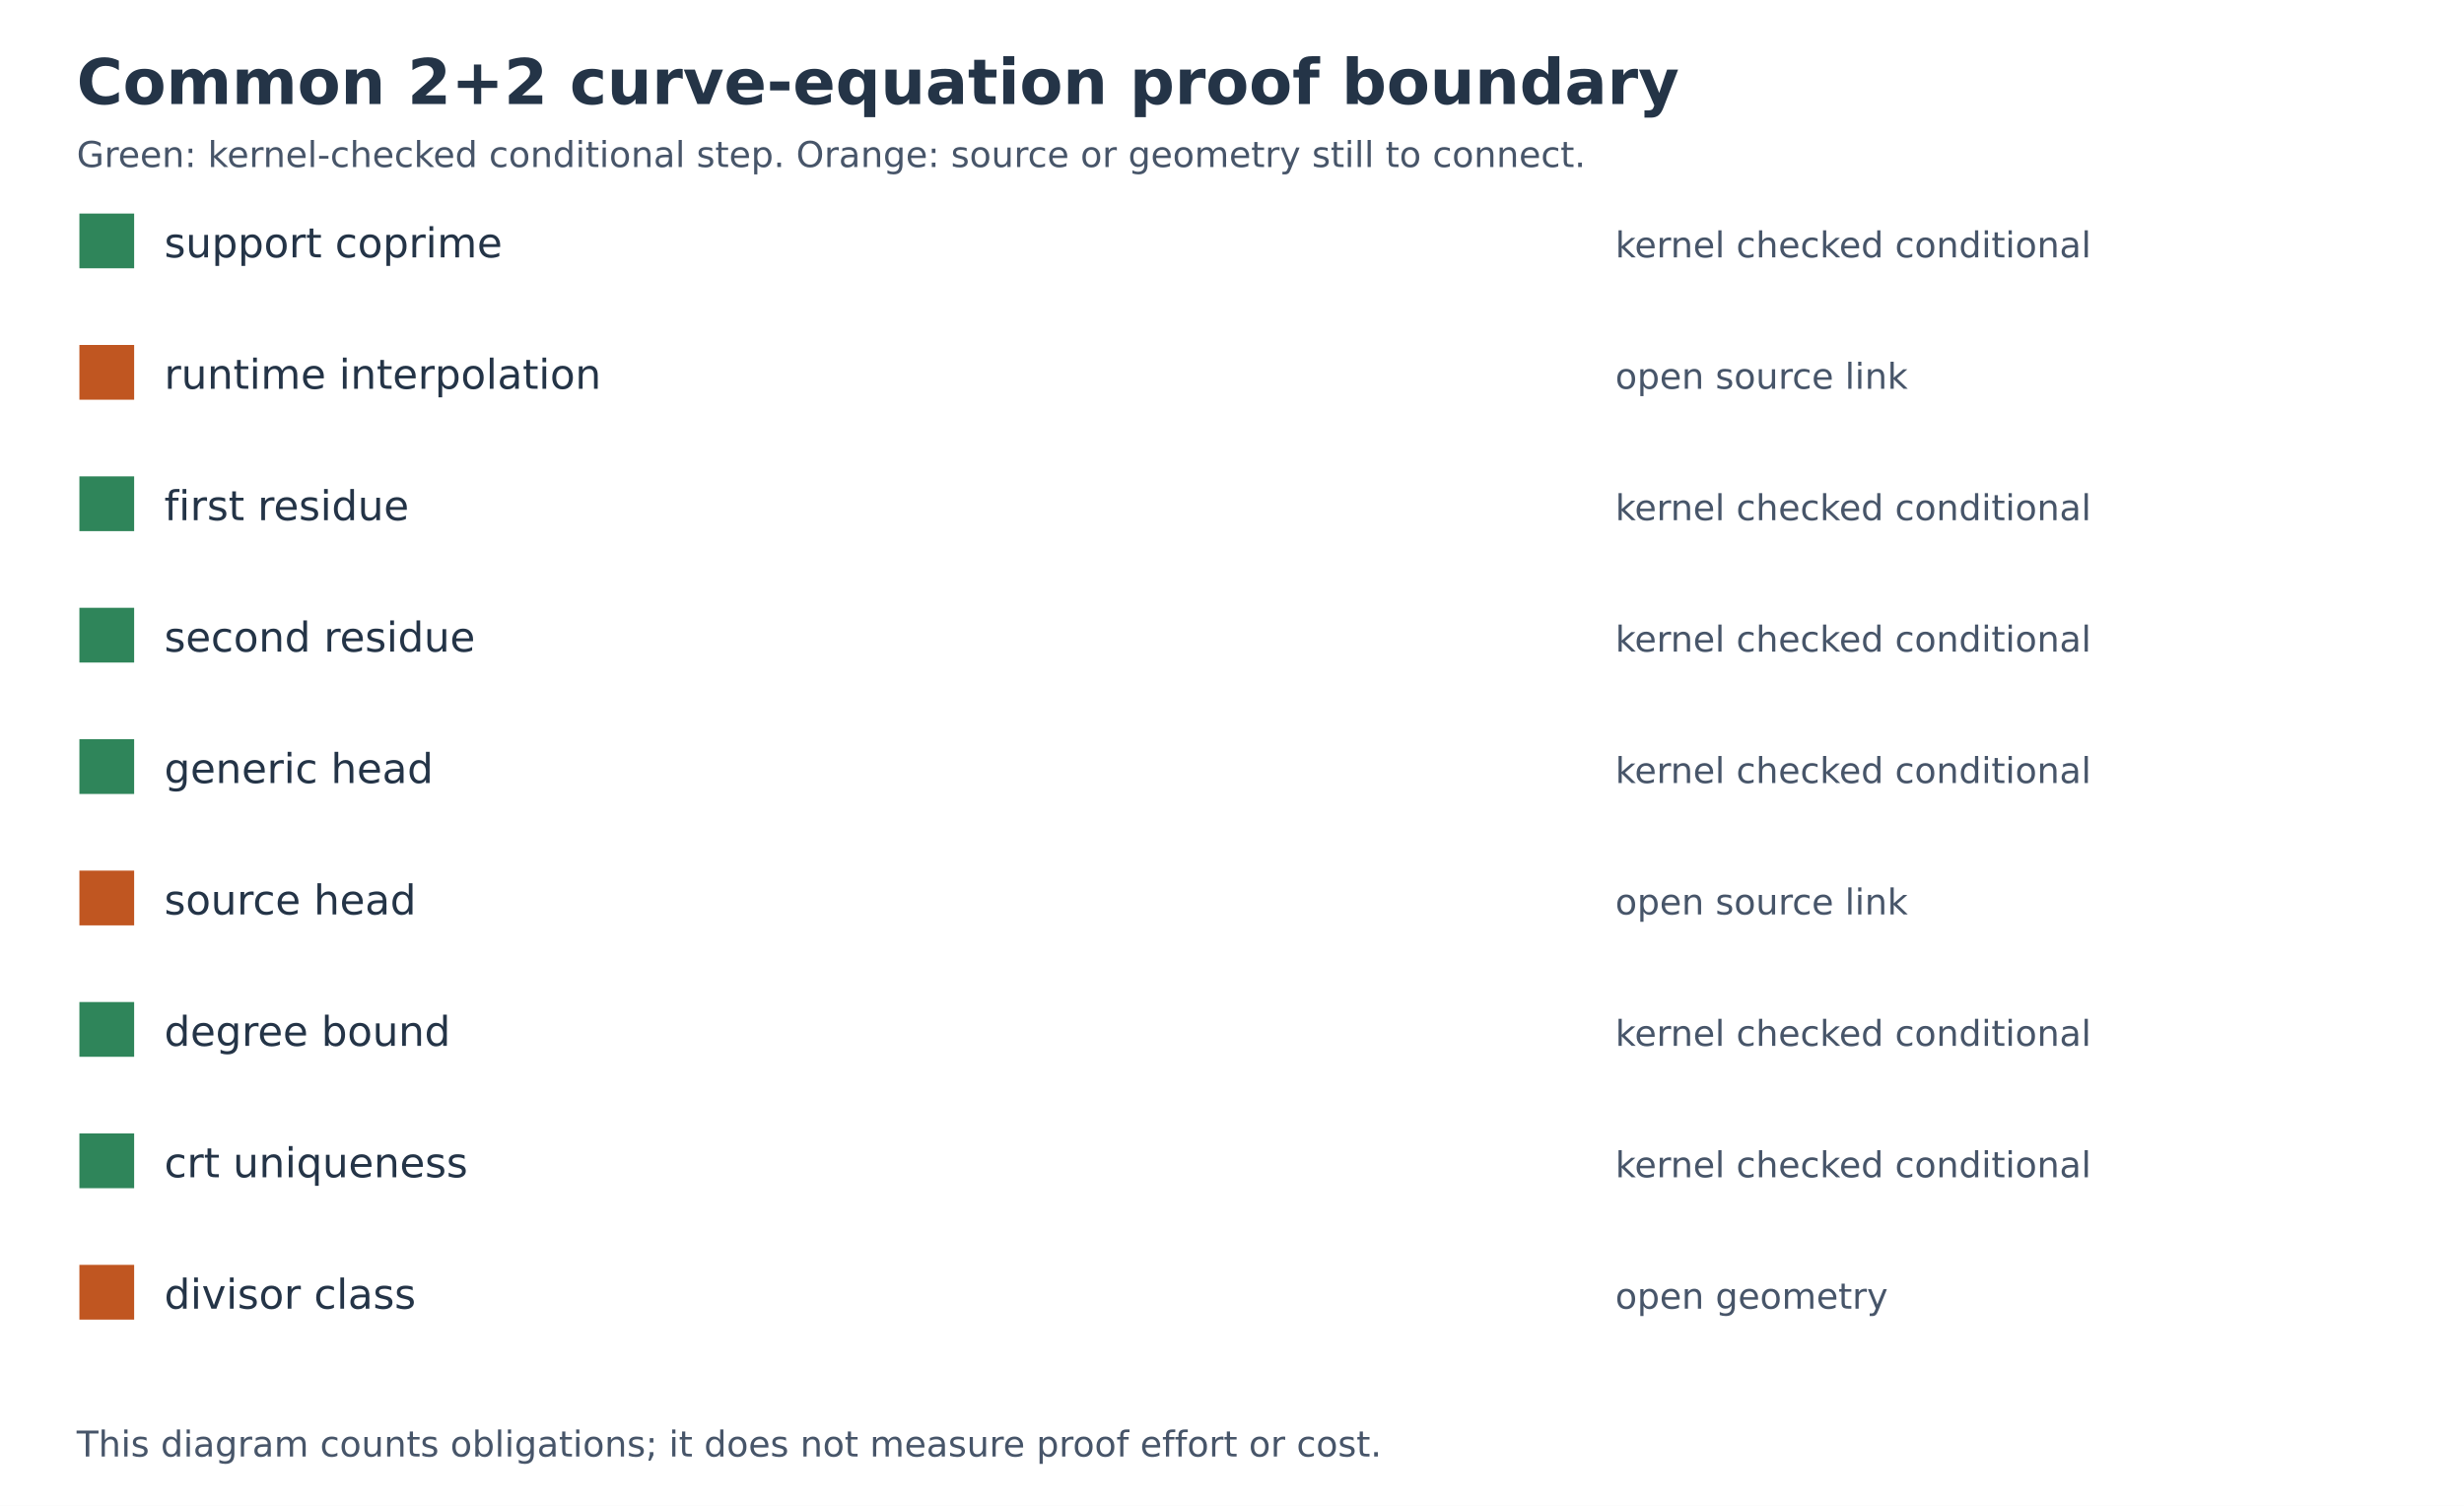
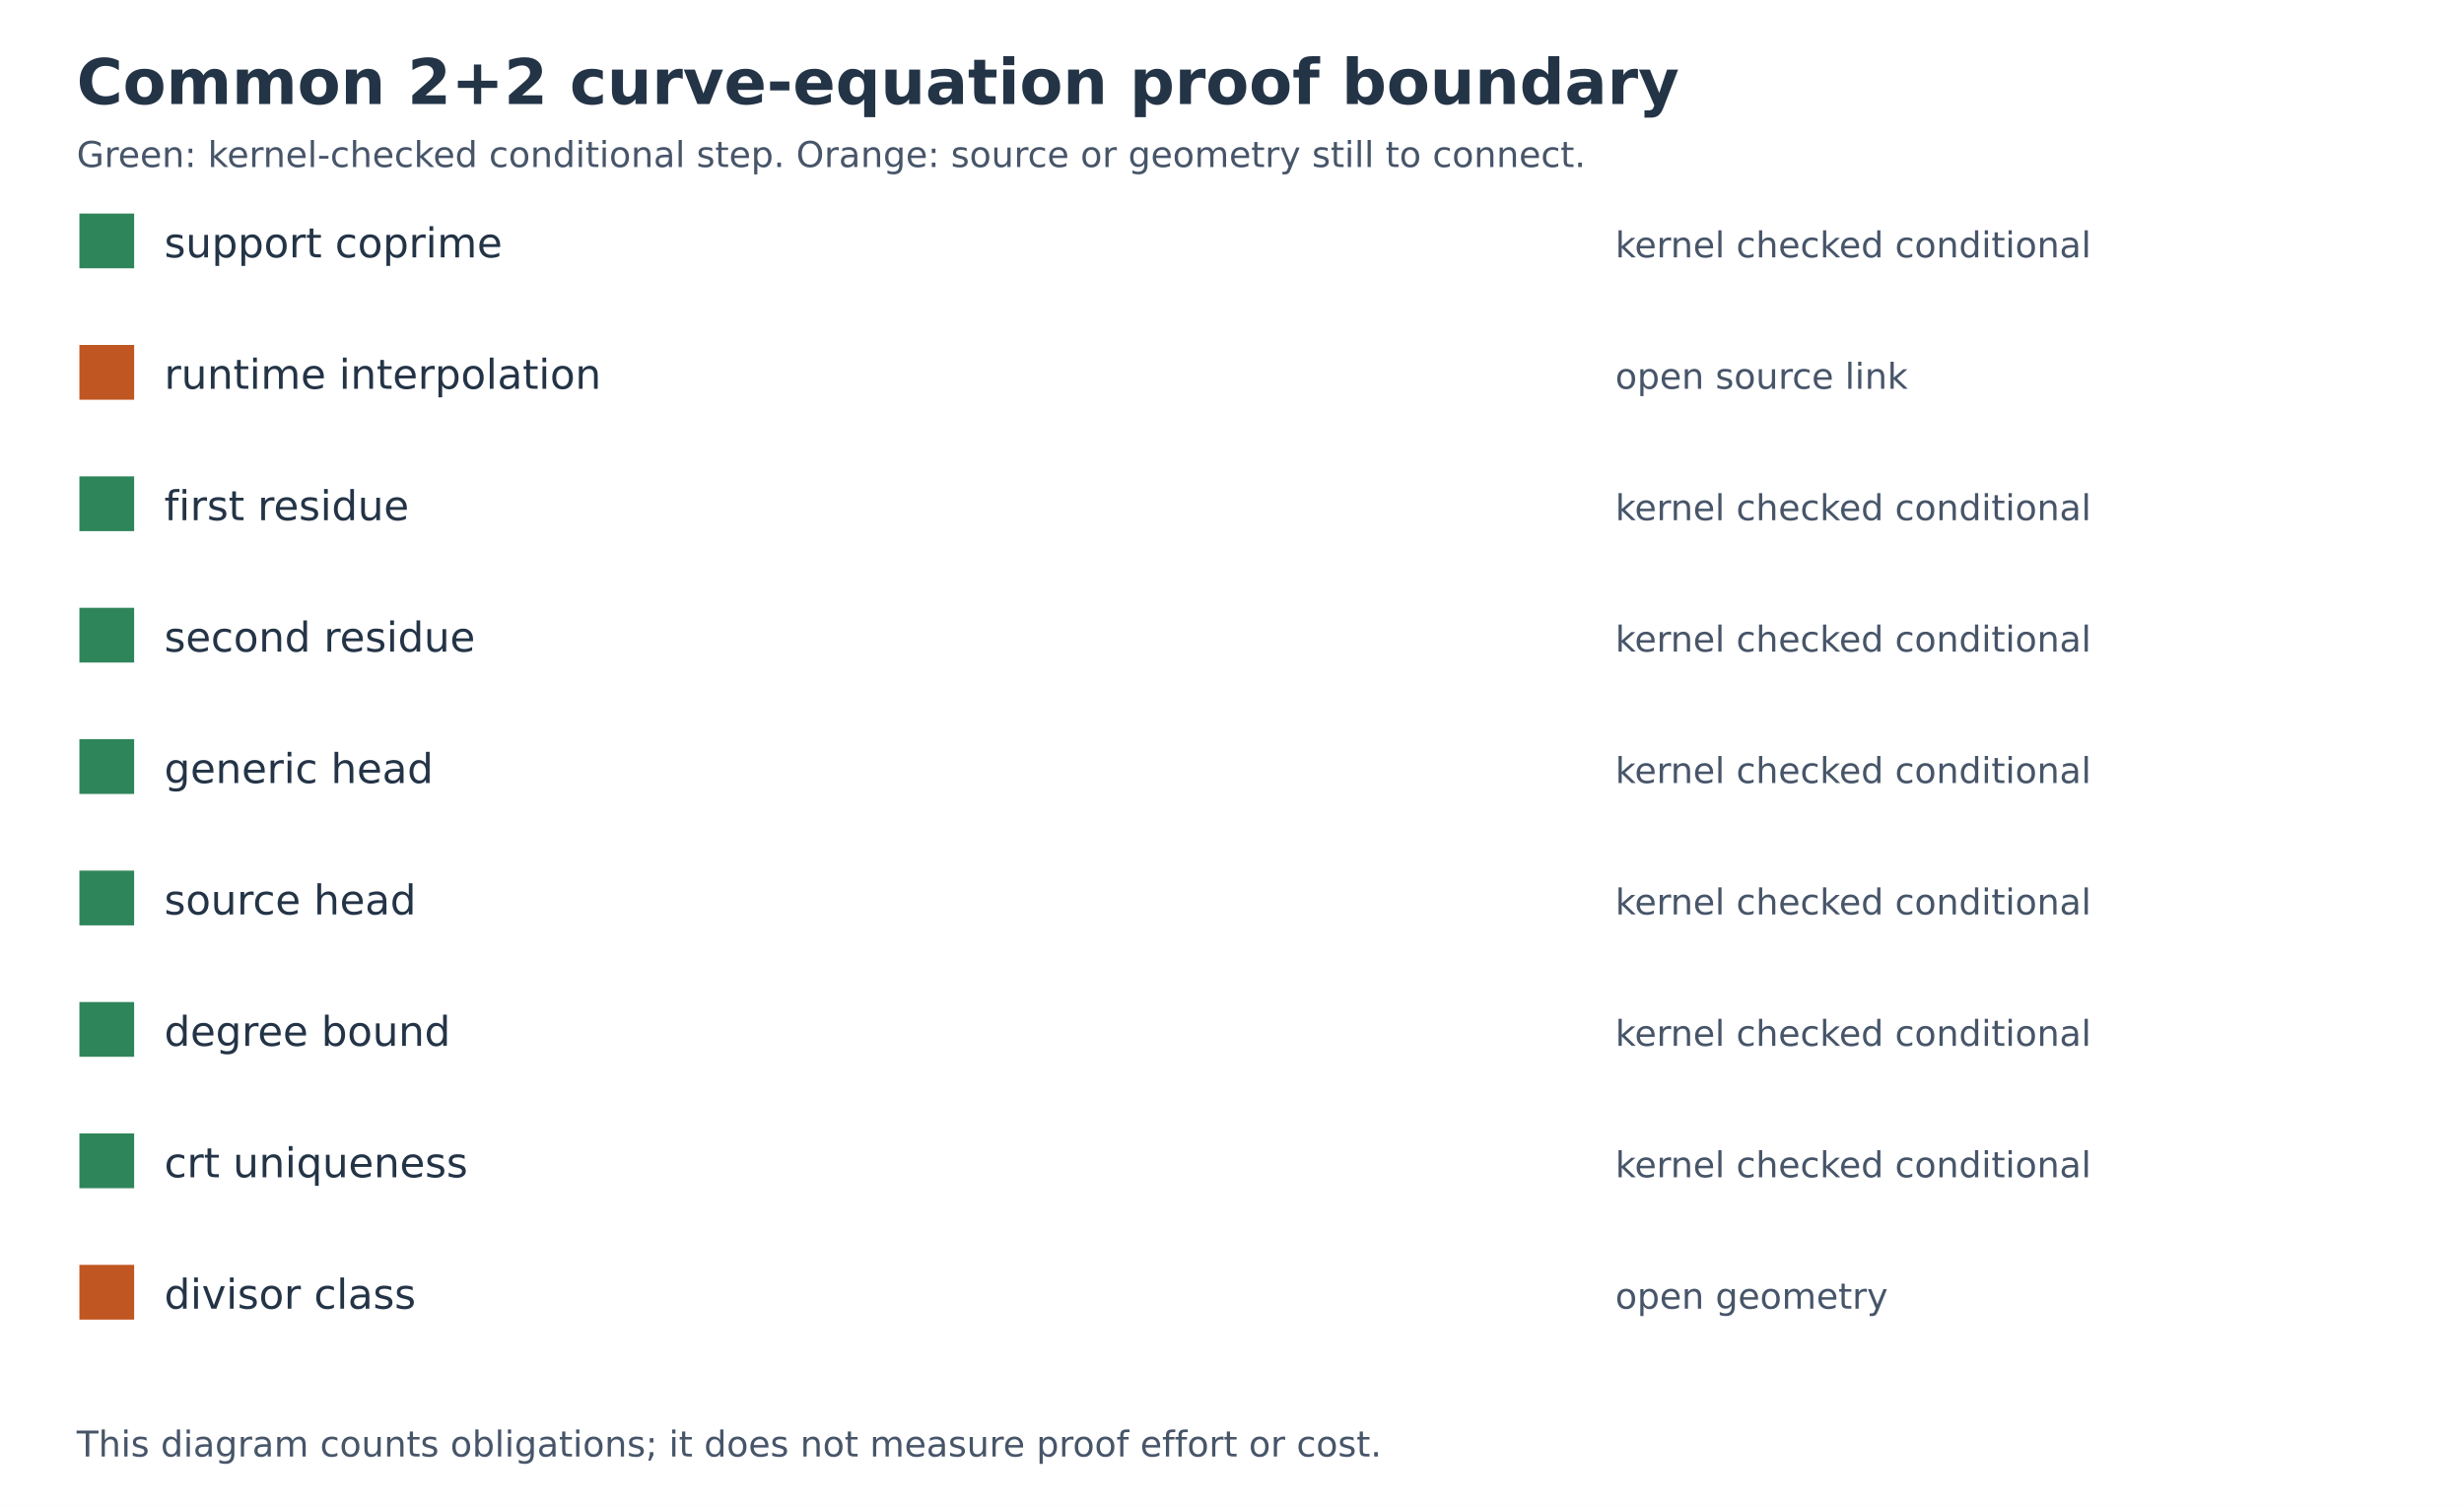
<svg xmlns="http://www.w3.org/2000/svg" width="900" height="550" viewBox="0 0 900 550">
  <rect width="900" height="550" fill="white" />
  <style>text{font-family:DejaVu Sans,Arial,sans-serif;fill:#243447}.title{font-size:23px;font-weight:bold}.label{font-size:15px}.note{font-size:13px;fill:#475569}</style>
  <text x="28" y="38" class="title">Common 2+2 curve-equation proof boundary</text>
  <text x="28" y="61" class="note">Green: kernel-checked conditional step. Orange: source or geometry still to connect.</text>
  <rect x="29" y="78" width="20" height="20" fill="#2f855a" />
  <text x="60" y="94" class="label">support coprime</text>
  <text x="590" y="94" class="note">kernel checked conditional</text>
  <rect x="29" y="126" width="20" height="20" fill="#c05621" />
  <text x="60" y="142" class="label">runtime interpolation</text>
  <text x="590" y="142" class="note">open source link</text>
  <rect x="29" y="174" width="20" height="20" fill="#2f855a" />
  <text x="60" y="190" class="label">first residue</text>
  <text x="590" y="190" class="note">kernel checked conditional</text>
  <rect x="29" y="222" width="20" height="20" fill="#2f855a" />
  <text x="60" y="238" class="label">second residue</text>
  <text x="590" y="238" class="note">kernel checked conditional</text>
  <rect x="29" y="270" width="20" height="20" fill="#2f855a" />
  <text x="60" y="286" class="label">generic head</text>
  <text x="590" y="286" class="note">kernel checked conditional</text>
-   <rect x="29" y="318" width="20" height="20" fill="#c05621" />
+   <rect x="29" y="318" width="20" height="20" fill="#2f855a" />
  <text x="60" y="334" class="label">source head</text>
-   <text x="590" y="334" class="note">open source link</text>
+   <text x="590" y="334" class="note">kernel checked conditional</text>
  <rect x="29" y="366" width="20" height="20" fill="#2f855a" />
  <text x="60" y="382" class="label">degree bound</text>
  <text x="590" y="382" class="note">kernel checked conditional</text>
  <rect x="29" y="414" width="20" height="20" fill="#2f855a" />
  <text x="60" y="430" class="label">crt uniqueness</text>
  <text x="590" y="430" class="note">kernel checked conditional</text>
  <rect x="29" y="462" width="20" height="20" fill="#c05621" />
  <text x="60" y="478" class="label">divisor class</text>
  <text x="590" y="478" class="note">open geometry</text>
  <text x="28" y="532" class="note">This diagram counts obligations; it does not measure proof effort or cost.</text>
</svg>
